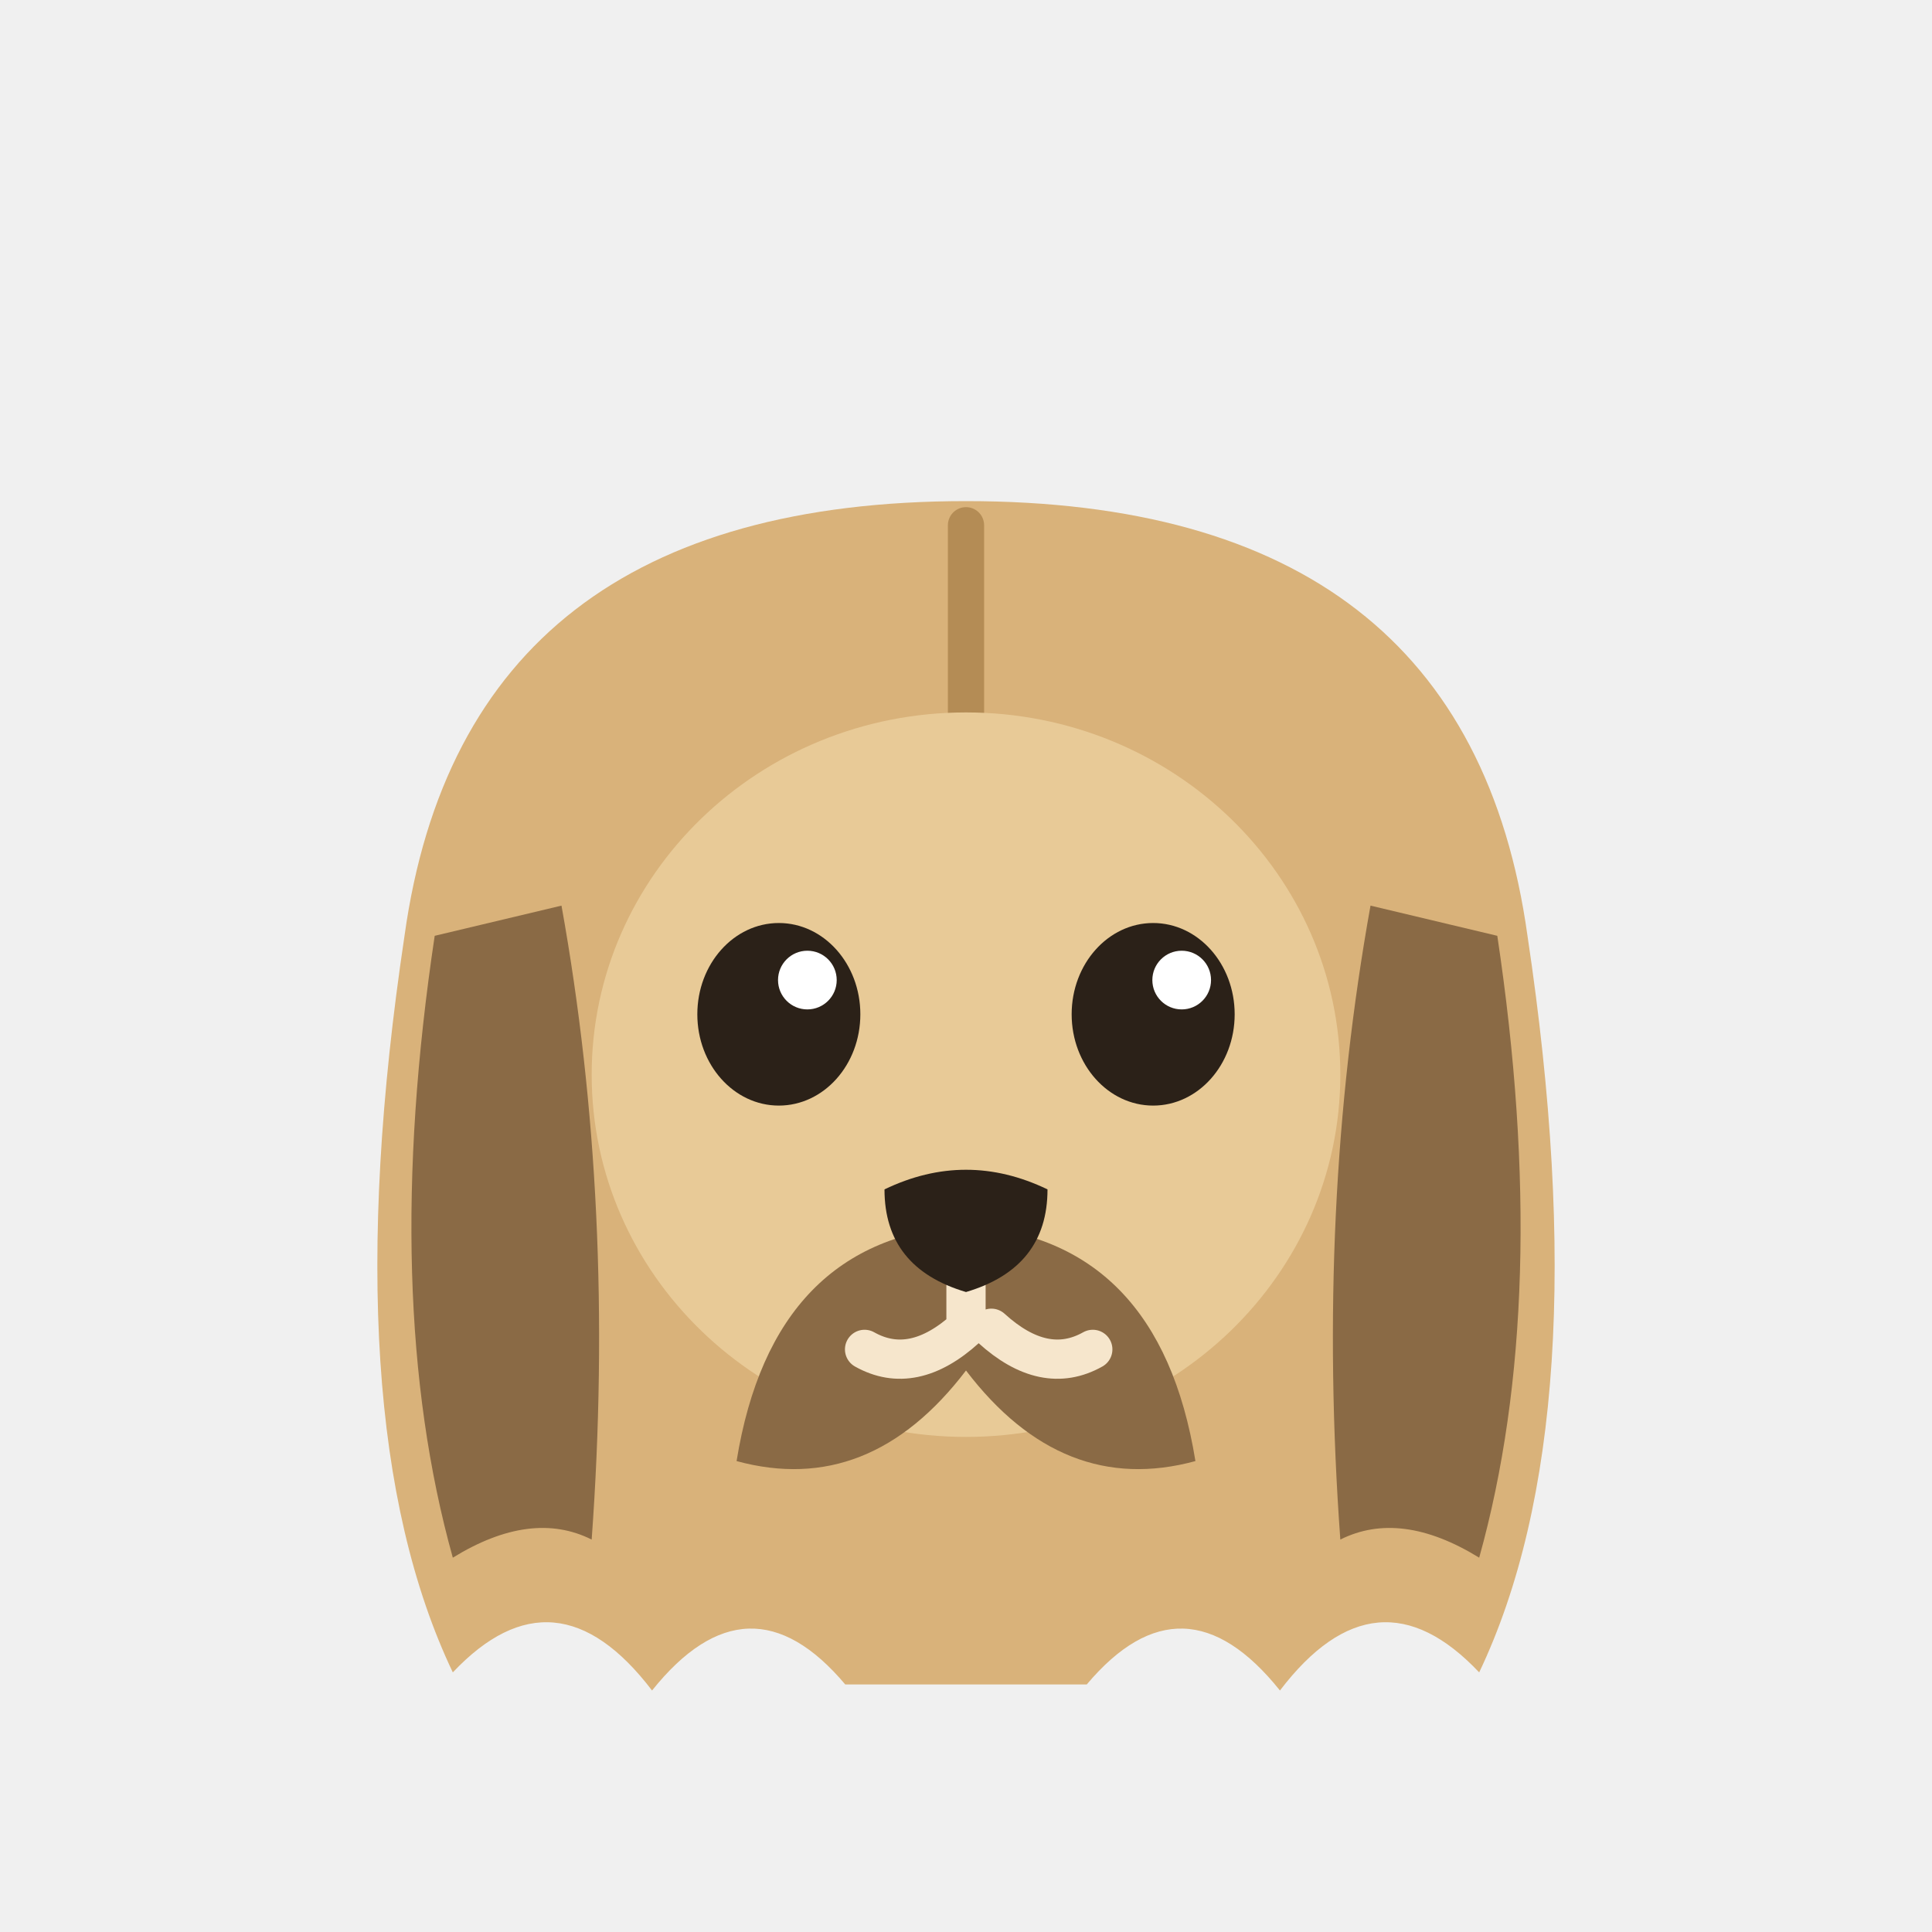
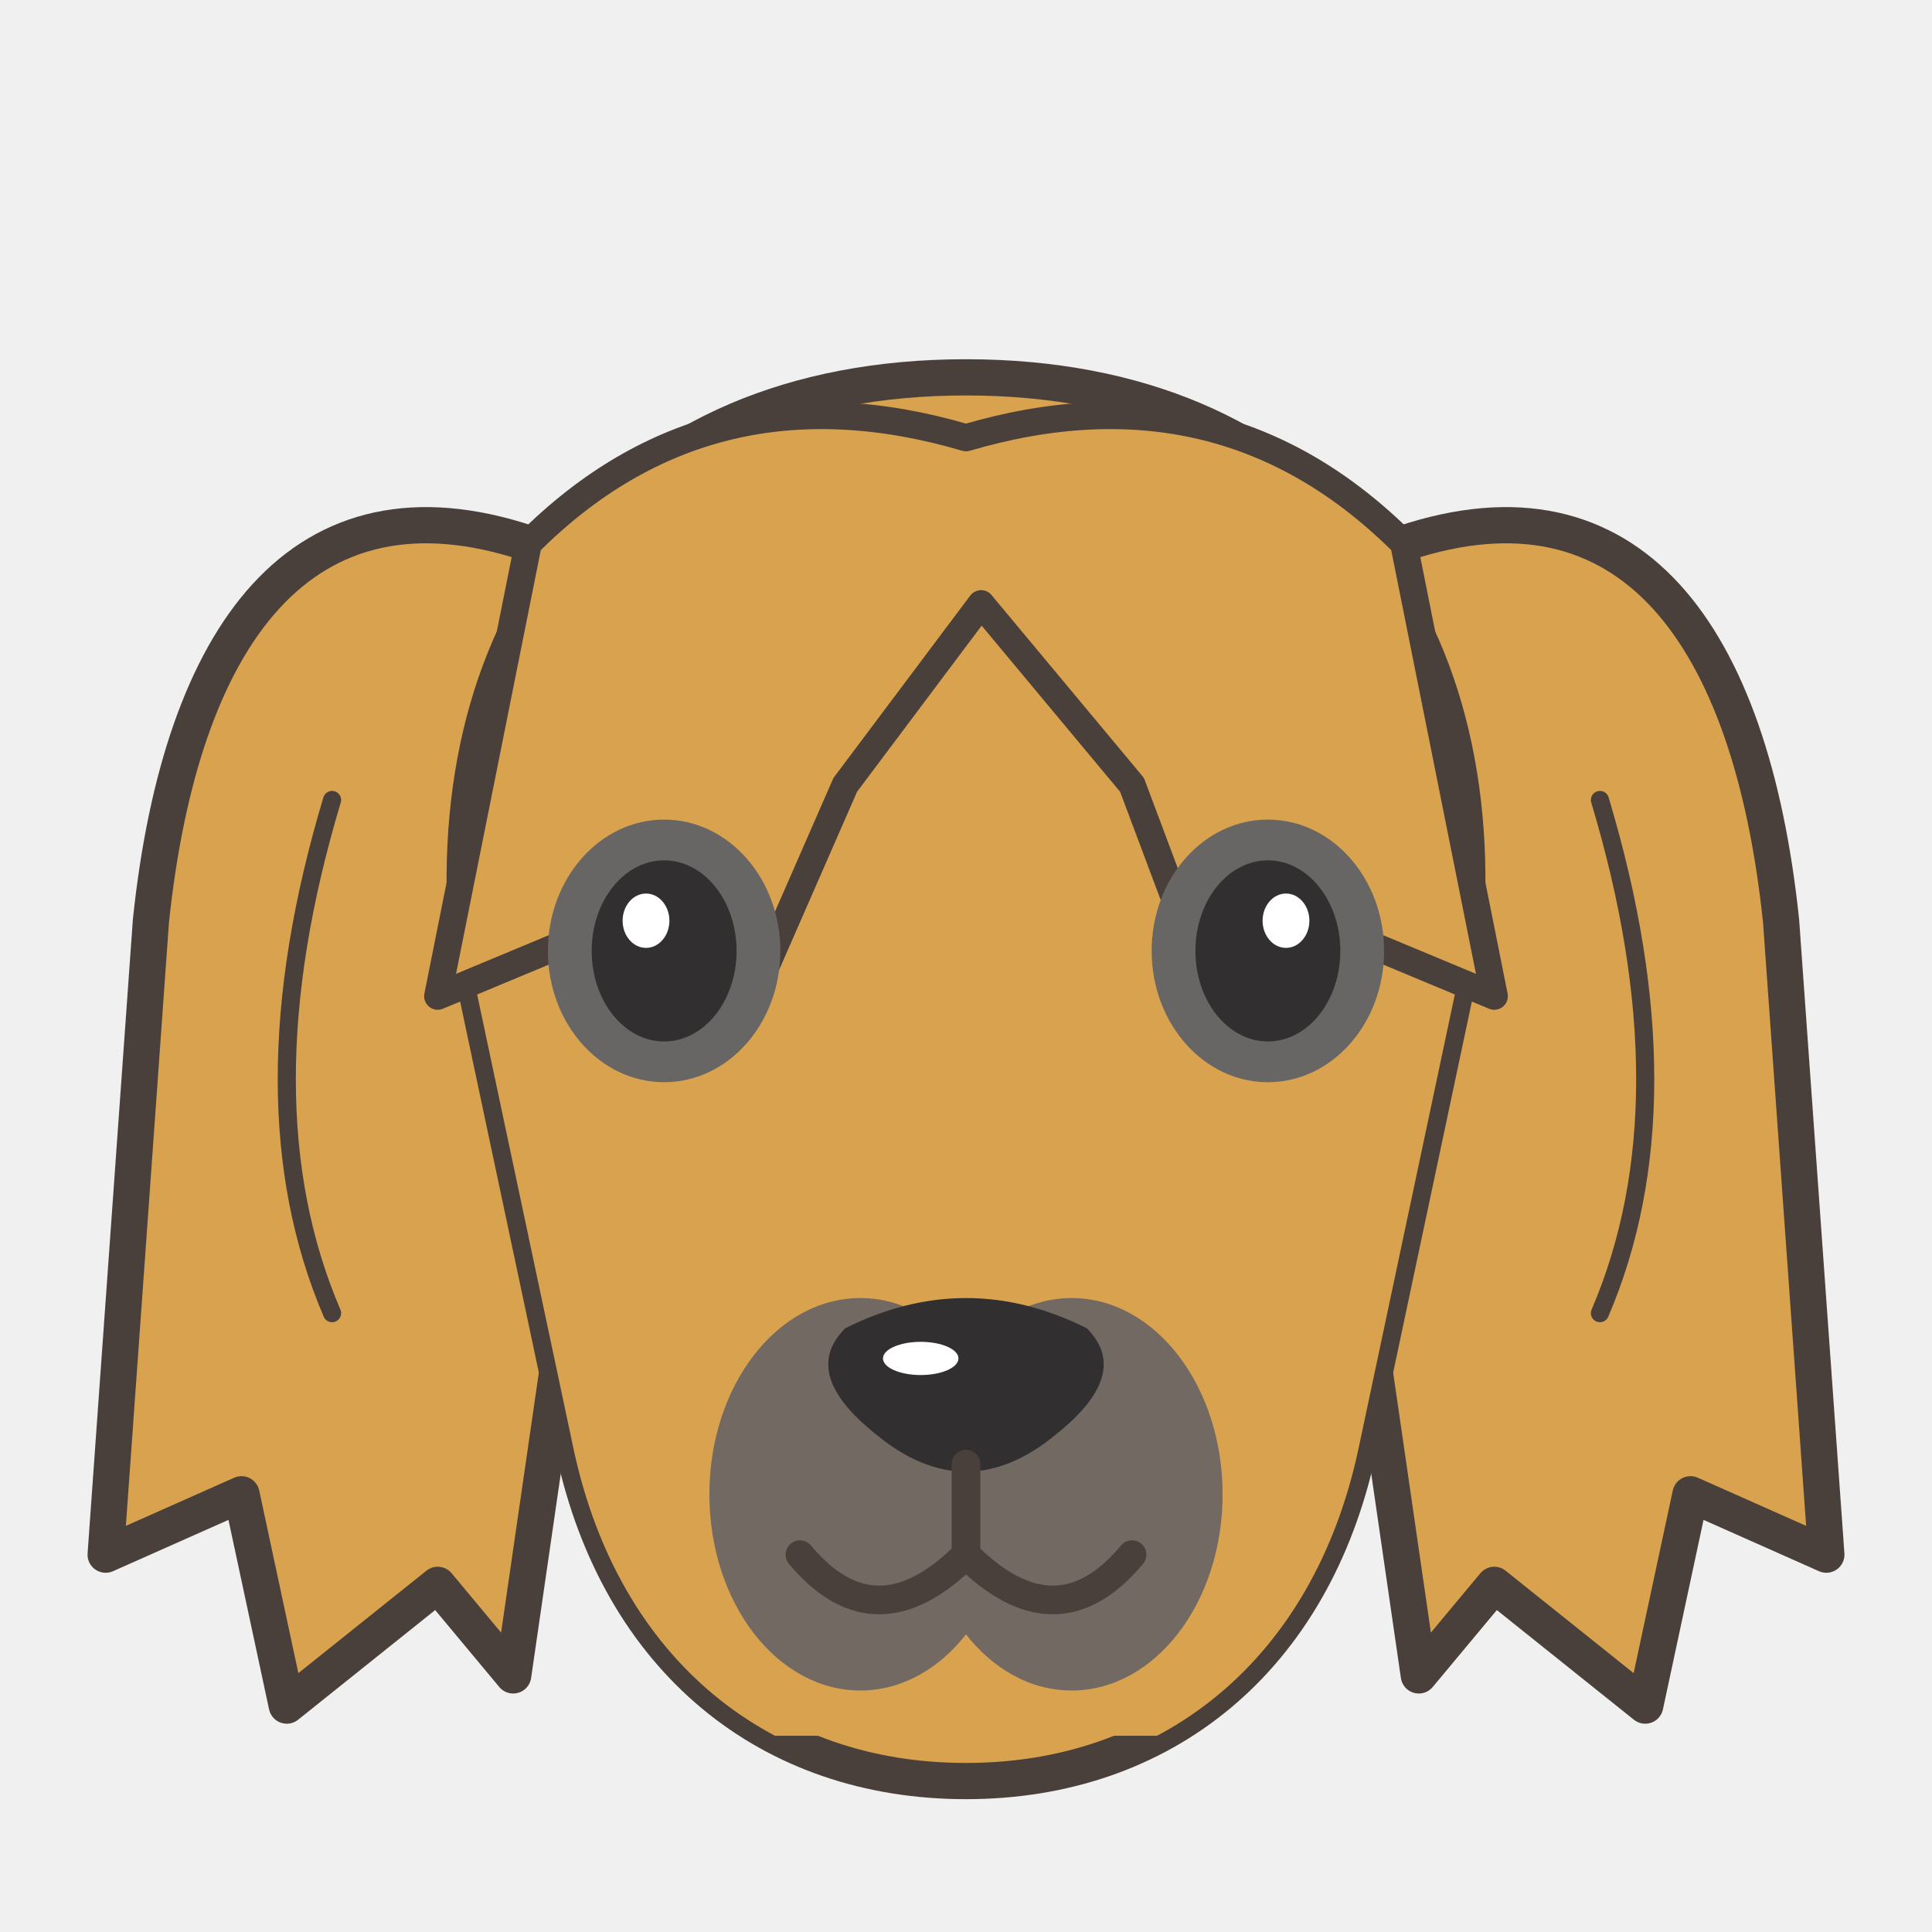
- <svg xmlns="http://www.w3.org/2000/svg" viewBox="0 0 64 64" role="img" aria-label="Lhasa Apso">
-   <path d="M13.4 31Q11 47 15 55.4Q18.4 51.8 21.6 56Q24.8 52 28 55.8H36Q39.2 52 42.4 56Q45.6 51.8 49 55.4Q53 47 50.6 31Q48.6 16.6 32 16.6Q15.4 16.6 13.4 31Z" fill="#D9B27A" />
-   <path d="M14.4 31Q12.6 43 15 51.6Q17.6 50 19.6 51Q20.4 40 18.6 30Z" fill="#8A6A45" />
-   <g transform="translate(64 0) scale(-1 1)">
-     <path d="M14.4 31Q12.6 43 15 51.6Q17.6 50 19.6 51Q20.4 40 18.6 30Z" fill="#8A6A45" />
+ <svg xmlns="http://www.w3.org/2000/svg" width="128" height="128" viewBox="0 0 128 128" fill="none">
+   <path d="M35 36C20 31 12 42 10 61L7 103L16 99L19 113L29 105L34 111L43 49L35 36Z" fill="#D9A24F" stroke-width="2.4" stroke-linecap="round" stroke-linejoin="round" stroke="#4A403B" />
+   <path d="M93 36C108 31 116 42 118 61L121 103L112 99L109 113L99 105L94 111L85 49L93 36Z" fill="#D9A24F" stroke-width="2.4" stroke-linecap="round" stroke-linejoin="round" stroke="#4A403B" />
+   <path d="M64 25C87 25 99 41 97 63L90 96C87 110 77 118 64 118C51 118 41 110 38 96L31 63C29 41 41 25 64 25Z" fill="#D9A24F" stroke-width="2.4" stroke-linecap="round" stroke-linejoin="round" stroke="#4A403B" />
+   <mask id="mask0_11_3043" style="mask-type:luminance" maskUnits="userSpaceOnUse" x="30" y="25" width="68" height="93">
+     <path d="M64 25C87 25 99 41 97 63L90 96C87 110 77 118 64 118C51 118 41 110 38 96L31 63C29 41 41 25 64 25Z" fill="white" />
+   </mask>
+   <g mask="url(#mask0_11_3043)">
+     <path d="M29 64C34.333 53.333 41.333 49.667 50 53C59.333 59 68.667 59 78 53C86.667 49.667 93.667 53.333 99 64L102 97L89 115H39L26 97L29 64Z" fill="#D9A24F" />
  </g>
-   <path d="M32 17.4V27" stroke="#B48C55" stroke-width="1.2" stroke-linecap="round" />
-   <ellipse cx="32" cy="35.6" rx="12.4" ry="12" fill="#E8CA97" />
-   <path d="M32 40.6Q25.6 41 24.4 48.4Q28.8 49.6 32 45.4Q35.2 49.6 39.6 48.4Q38.4 41 32 40.6Z" fill="#8A6A45" />
-   <ellipse cx="25.8" cy="33.6" rx="2.7" ry="3.024" fill="#2B2118" />
-   <circle cx="26.745" cy="32.466" r="0.972" fill="#fff" />
-   <ellipse cx="38.2" cy="33.6" rx="2.7" ry="3.024" fill="#2B2118" />
-   <circle cx="39.145" cy="32.466" r="0.972" fill="#fff" />
-   <path d="M32 42.6v1.4m0 0q-1.76 1.6 -3.36 .7m4.2 -.7q1.76 1.6 3.36 .7" stroke="#F6E6CC" stroke-width="1.3" stroke-linecap="round" fill="none" />
-   <path d="M29.3 39.4q2.7 -1.3 5.4 0q0 2.6 -2.7 3.4q-2.7 -.8 -2.7 -3.4z" fill="#2B2118" />
+   <path d="M35 36C43 28 52.667 25.667 64 29C75.333 25.667 85 28 93 36L99 66L87 61L81 68L75 52L65 40L56 52L49 68L41 61L29 66L35 36Z" fill="#D9A24F" stroke-width="1.8" stroke-linecap="round" stroke-linejoin="round" stroke="#4A403B" />
+   <path d="M44 71.7C48.253 71.7 51.7 67.805 51.7 63C51.7 58.195 48.253 54.3 44 54.3C39.747 54.3 36.3 58.195 36.3 63C36.3 67.805 39.747 71.7 44 71.7Z" fill="#686665" />
+   <path d="M84 71.7C79.747 71.7 76.3 67.805 76.3 63C76.3 58.195 79.747 54.3 84 54.3C88.253 54.3 91.7 58.195 91.7 63C91.7 67.805 88.253 71.7 84 71.7Z" fill="#686665" />
+   <path d="M44 69C46.651 69 48.8 66.314 48.8 63C48.8 59.686 46.651 57 44 57C41.349 57 39.2 59.686 39.2 63C39.2 66.314 41.349 69 44 69Z" fill="#322F30" />
+   <path d="M84 69C86.651 69 88.8 66.314 88.8 63C88.8 59.686 86.651 57 84 57C81.349 57 79.2 59.686 79.2 63C79.2 66.314 81.349 69 84 69Z" fill="#322F30" />
+   <path d="M42.8 62.8C43.656 62.8 44.35 61.994 44.35 61C44.35 60.006 43.656 59.2 42.8 59.2C41.944 59.2 41.25 60.006 41.25 61C41.25 61.994 41.944 62.8 42.8 62.8Z" fill="white" />
+   <path d="M85.2 62.8C84.344 62.8 83.65 61.994 83.65 61C83.65 60.006 84.344 59.2 85.2 59.2C86.056 59.2 86.75 60.006 86.75 61C86.75 61.994 86.056 62.8 85.2 62.8Z" fill="white" />
+   <path d="M57 112C62.523 112 67 106.18 67 99C67 91.82 62.523 86 57 86C51.477 86 47 91.82 47 99C47 106.18 51.477 112 57 112Z" fill="#716962" />
+   <path d="M71 112C76.523 112 81 106.18 81 99C81 91.82 76.523 86 71 86C65.477 86 61 91.82 61 99C61 106.18 65.477 112 71 112Z" fill="#716962" />
+   <path d="M56 88C61.333 85.333 66.667 85.333 72 88C74 90 73.333 92.333 70 95C66 98.333 62 98.333 58 95C54.667 92.333 54 90 56 88Z" fill="#322F30" />
+   <path d="M61 91.1C62.381 91.1 63.5 90.607 63.5 90C63.5 89.392 62.381 88.9 61 88.9C59.619 88.9 58.5 89.392 58.5 90C58.5 90.607 59.619 91.1 61 91.1Z" fill="white" />
+   <path d="M64 97V103M64 103C60 107 56.333 107 53 103M64 103C68 107 71.667 107 75 103" stroke-width="1.9" stroke-linecap="round" stroke-linejoin="round" stroke="#4A403B" />
+   <path d="M22 53C18 66.333 18 77.667 22 87" stroke-width="1.2" stroke-linecap="round" stroke-linejoin="round" stroke="#4A403B" />
+   <path d="M106 53C110 66.333 110 77.667 106 87" stroke-width="1.2" stroke-linecap="round" stroke-linejoin="round" stroke="#4A403B" />
</svg>
